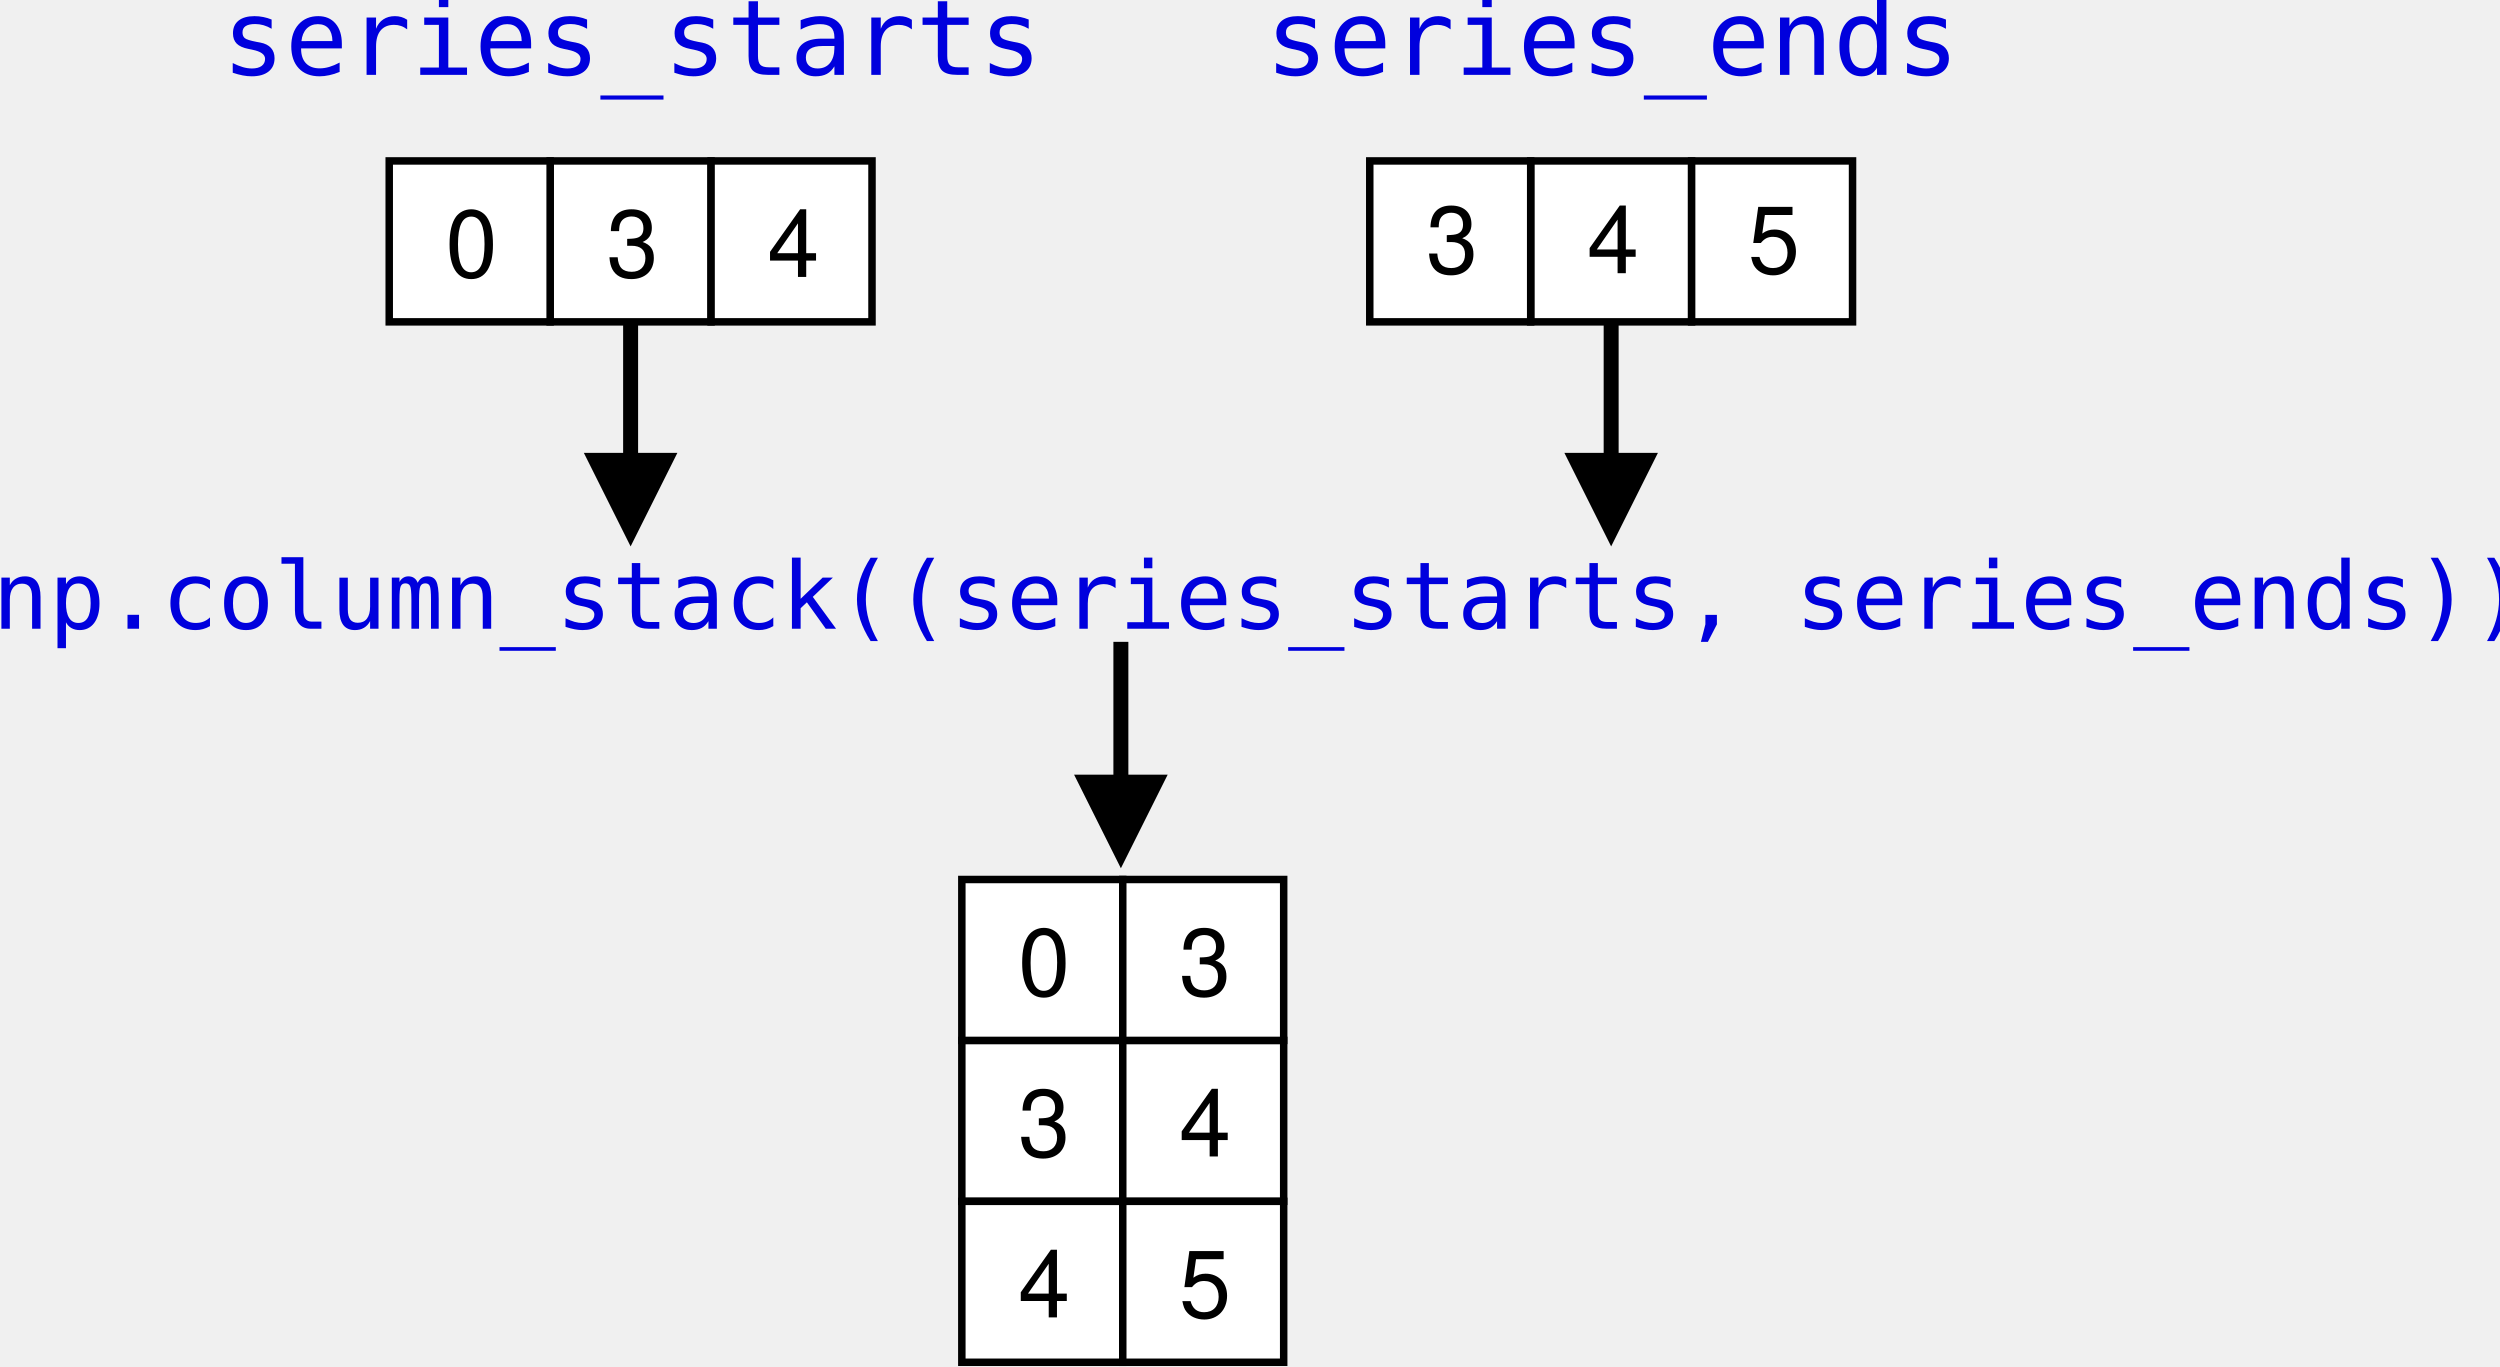
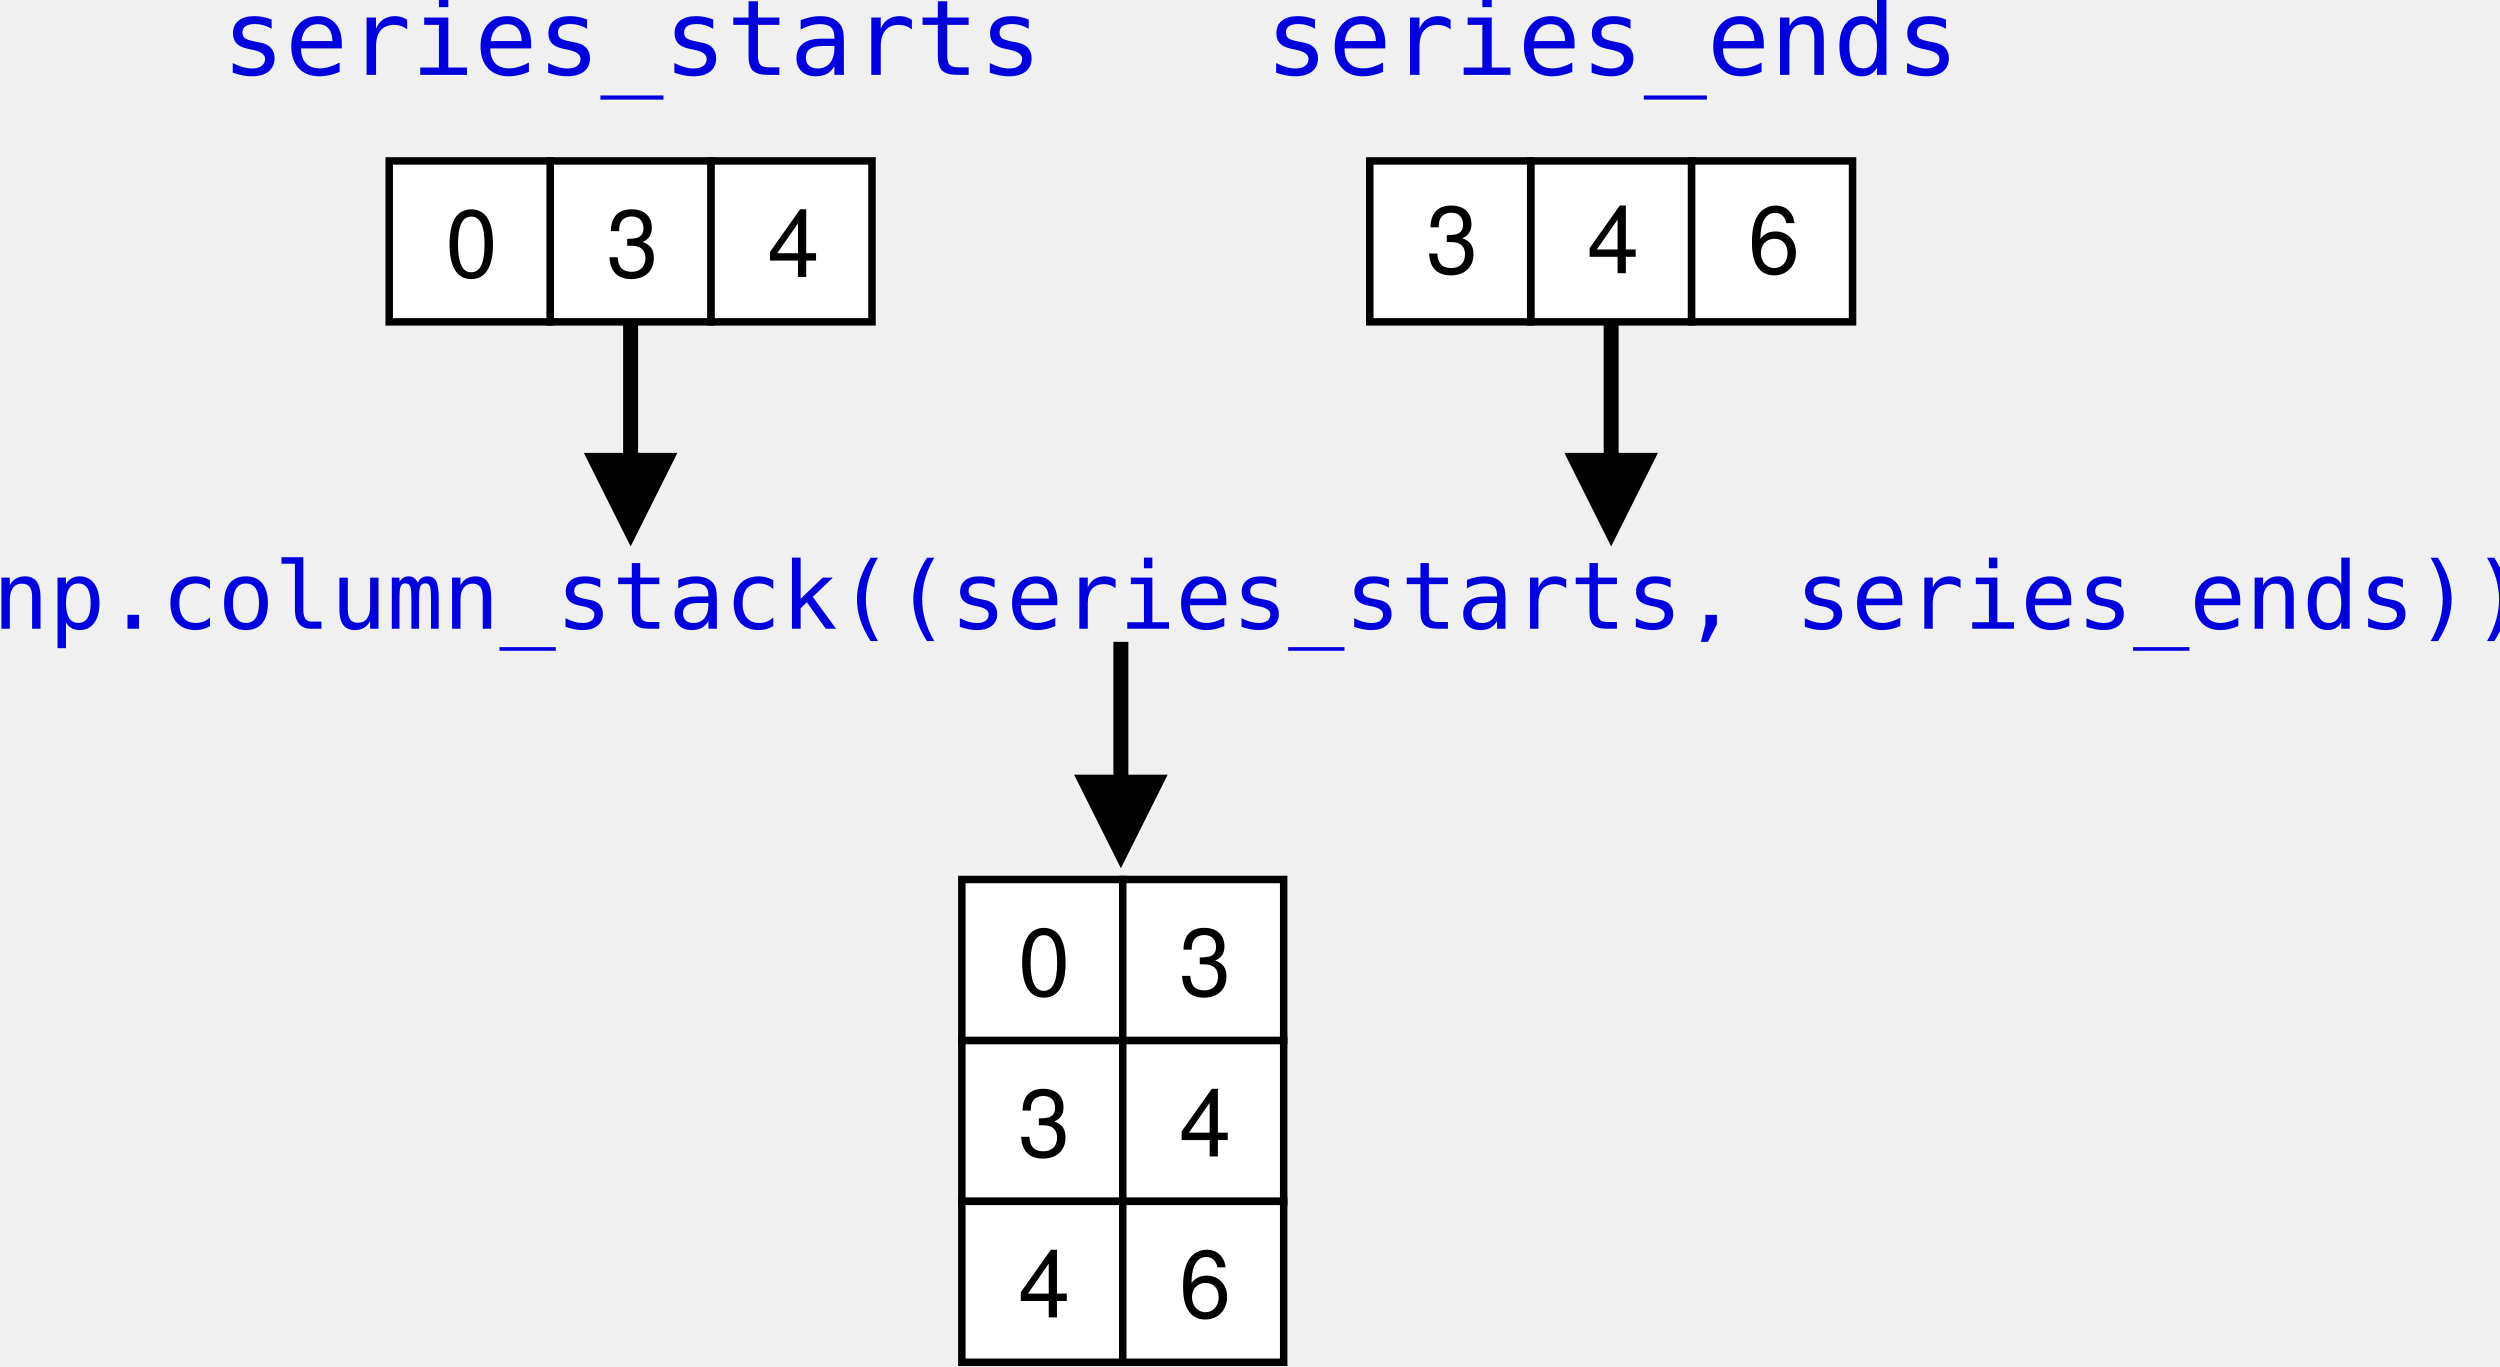
<svg xmlns="http://www.w3.org/2000/svg" width="668px" height="365px" viewBox="0 0 668 365" version="1.1">
  <defs />
  <g id="Page-1" stroke="none" stroke-width="1" fill="none" fill-rule="evenodd">
    <g id="Group-82" transform="translate(-2, -5)">
      <g id="Group-68" transform="translate(258, 239)">
        <path d="M1,44 L1,87 L44,87 L44,44 L1,44 Z" id="Rectangle" stroke="#000000" stroke-width="2" fill="#FFFFFF" />
        <text id="3" font-family="Helvetica" font-size="25" font-weight="normal" fill="#000000">
          <tspan x="16.048" y="75">3</tspan>
        </text>
        <path d="M1,87 L1,130 L44,130 L44,87 L1,87 Z" id="Rectangle" stroke="#000000" stroke-width="2" fill="#FFFFFF" />
        <text id="4" font-family="Helvetica" font-size="25" font-weight="normal" fill="#000000">
          <tspan x="16.048" y="118">4</tspan>
        </text>
        <g id="Group-62">
          <path d="M1,1 L1,44 L44,44 L44,1 L1,1 Z" id="Rectangle" stroke="#000000" stroke-width="2" fill="#FFFFFF" />
          <text id="0" font-family="Helvetica" font-size="25" font-weight="normal" fill="#000000">
            <tspan x="16.048" y="32">0</tspan>
          </text>
        </g>
        <path d="M44,44 L44,87 L87,87 L87,44 L44,44 Z" id="Rectangle" stroke="#000000" stroke-width="2" fill="#FFFFFF" />
        <text id="4" font-family="Helvetica" font-size="25" font-weight="normal" fill="#000000">
          <tspan x="59.048" y="75">4</tspan>
        </text>
        <path d="M44,87 L44,130 L87,130 L87,87 L44,87 Z" id="Rectangle" stroke="#000000" stroke-width="2" fill="#FFFFFF" />
-         <text id="5" font-family="Helvetica" font-size="25" font-weight="normal" fill="#000000">
-           <tspan x="59.048" y="118">5</tspan>
+         <text id="6" font-family="Helvetica" font-size="25" font-weight="normal" fill="#000000">
+           <tspan x="59.048" y="118">6</tspan>
        </text>
        <g id="Group-62" transform="translate(43, 0)">
          <path d="M1,1 L1,44 L44,44 L44,1 L1,1 Z" id="Rectangle" stroke="#000000" stroke-width="2" fill="#FFFFFF" />
          <text id="3" font-family="Helvetica" font-size="25" font-weight="normal" fill="#000000">
            <tspan x="16.048" y="32">3</tspan>
          </text>
        </g>
      </g>
      <g id="Group-63" transform="translate(61, 0)">
        <g id="Group-67">
          <path d="M88,48 L88,91 L131,91 L131,48 L88,48 Z" id="Rectangle" stroke="#000000" stroke-width="2" fill="#FFFFFF" />
          <text id="3" font-family="Helvetica" font-size="25" font-weight="normal" fill="#000000">
            <tspan x="103.048" y="79">3</tspan>
          </text>
          <path d="M131,48 L131,91 L174,91 L174,48 L131,48 Z" id="Rectangle" stroke="#000000" stroke-width="2" fill="#FFFFFF" />
          <text id="4" font-family="Helvetica" font-size="25" font-weight="normal" fill="#000000">
            <tspan x="146.048" y="79">4</tspan>
          </text>
          <path d="M45,48 L45,91 L88,91 L88,48 L45,48 Z" id="Rectangle" stroke="#000000" stroke-width="2" fill="#FFFFFF" />
          <text id="0" font-family="Helvetica" font-size="25" font-weight="normal" fill="#000000">
            <tspan x="60.048" y="79">0</tspan>
          </text>
          <text id="series_starts" font-family="AndaleMono, Andale Mono" font-size="28" font-weight="normal" fill="#0000DD">
            <tspan x="0.282" y="25">series_starts</tspan>
          </text>
        </g>
        <g id="Group-62" transform="translate(44, 47)" />
      </g>
      <text id="np.column_stack((ser" font-family="AndaleMono, Andale Mono" font-size="25" font-weight="normal" fill="#0000DD">
        <tspan x="0" y="173">np.column_stack((series_starts, series_ends))</tspan>
      </text>
      <g id="Group-66" transform="translate(340, 0)">
        <g id="Group-63" transform="translate(27, 47)">
          <path d="M44,1 L44,44 L87,44 L87,1 L44,1 Z" id="Rectangle" stroke="#000000" stroke-width="2" fill="#FFFFFF" />
          <text id="4" font-family="Helvetica" font-size="25" font-weight="normal" fill="#000000">
            <tspan x="59.048" y="31">4</tspan>
          </text>
          <path d="M87,1 L87,44 L130,44 L130,1 L87,1 Z" id="Rectangle" stroke="#000000" stroke-width="2" fill="#FFFFFF" />
-           <text id="5" font-family="Helvetica" font-size="25" font-weight="normal" fill="#000000">
-             <tspan x="102.048" y="31">5</tspan>
+           <text id="6" font-family="Helvetica" font-size="25" font-weight="normal" fill="#000000">
+             <tspan x="102.048" y="31">6</tspan>
          </text>
          <g id="Group-62">
            <path d="M1,1 L1,44 L44,44 L44,1 L1,1 Z" id="Rectangle" stroke="#000000" stroke-width="2" fill="#FFFFFF" />
            <text id="3" font-family="Helvetica" font-size="25" font-weight="normal" fill="#000000">
              <tspan x="16.048" y="31">3</tspan>
            </text>
          </g>
        </g>
        <text id="series_ends" font-family="AndaleMono, Andale Mono" font-size="28" font-weight="normal" fill="#0000DD">
          <tspan x="0.085" y="25">series_ends</tspan>
        </text>
      </g>
      <g id="Line-43" transform="translate(158, 92)">
        <path d="M12.5,0.5 L12.5,46.5" stroke="#000000" stroke-width="4" stroke-linecap="square" />
        <polygon id="Arrowhead" fill="#000000" transform="translate(12.5, 46.5) rotate(-90) translate(-12.5, -46.5) " points="25 59 0 46.5 25 34" />
      </g>
      <g id="Line-43" transform="translate(289, 178)">
        <path d="M12.5,0.5 L12.5,46.5" stroke="#000000" stroke-width="4" stroke-linecap="square" />
        <polygon id="Arrowhead" fill="#000000" transform="translate(12.5, 46.5) rotate(-90) translate(-12.5, -46.5) " points="25 59 0 46.5 25 34" />
      </g>
      <g id="Line-43" transform="translate(420, 92)">
        <path d="M12.5,0.5 L12.5,46.5" stroke="#000000" stroke-width="4" stroke-linecap="square" />
        <polygon id="Arrowhead" fill="#000000" transform="translate(12.5, 46.5) rotate(-90) translate(-12.5, -46.5) " points="25 59 0 46.5 25 34" />
      </g>
    </g>
  </g>
</svg>
